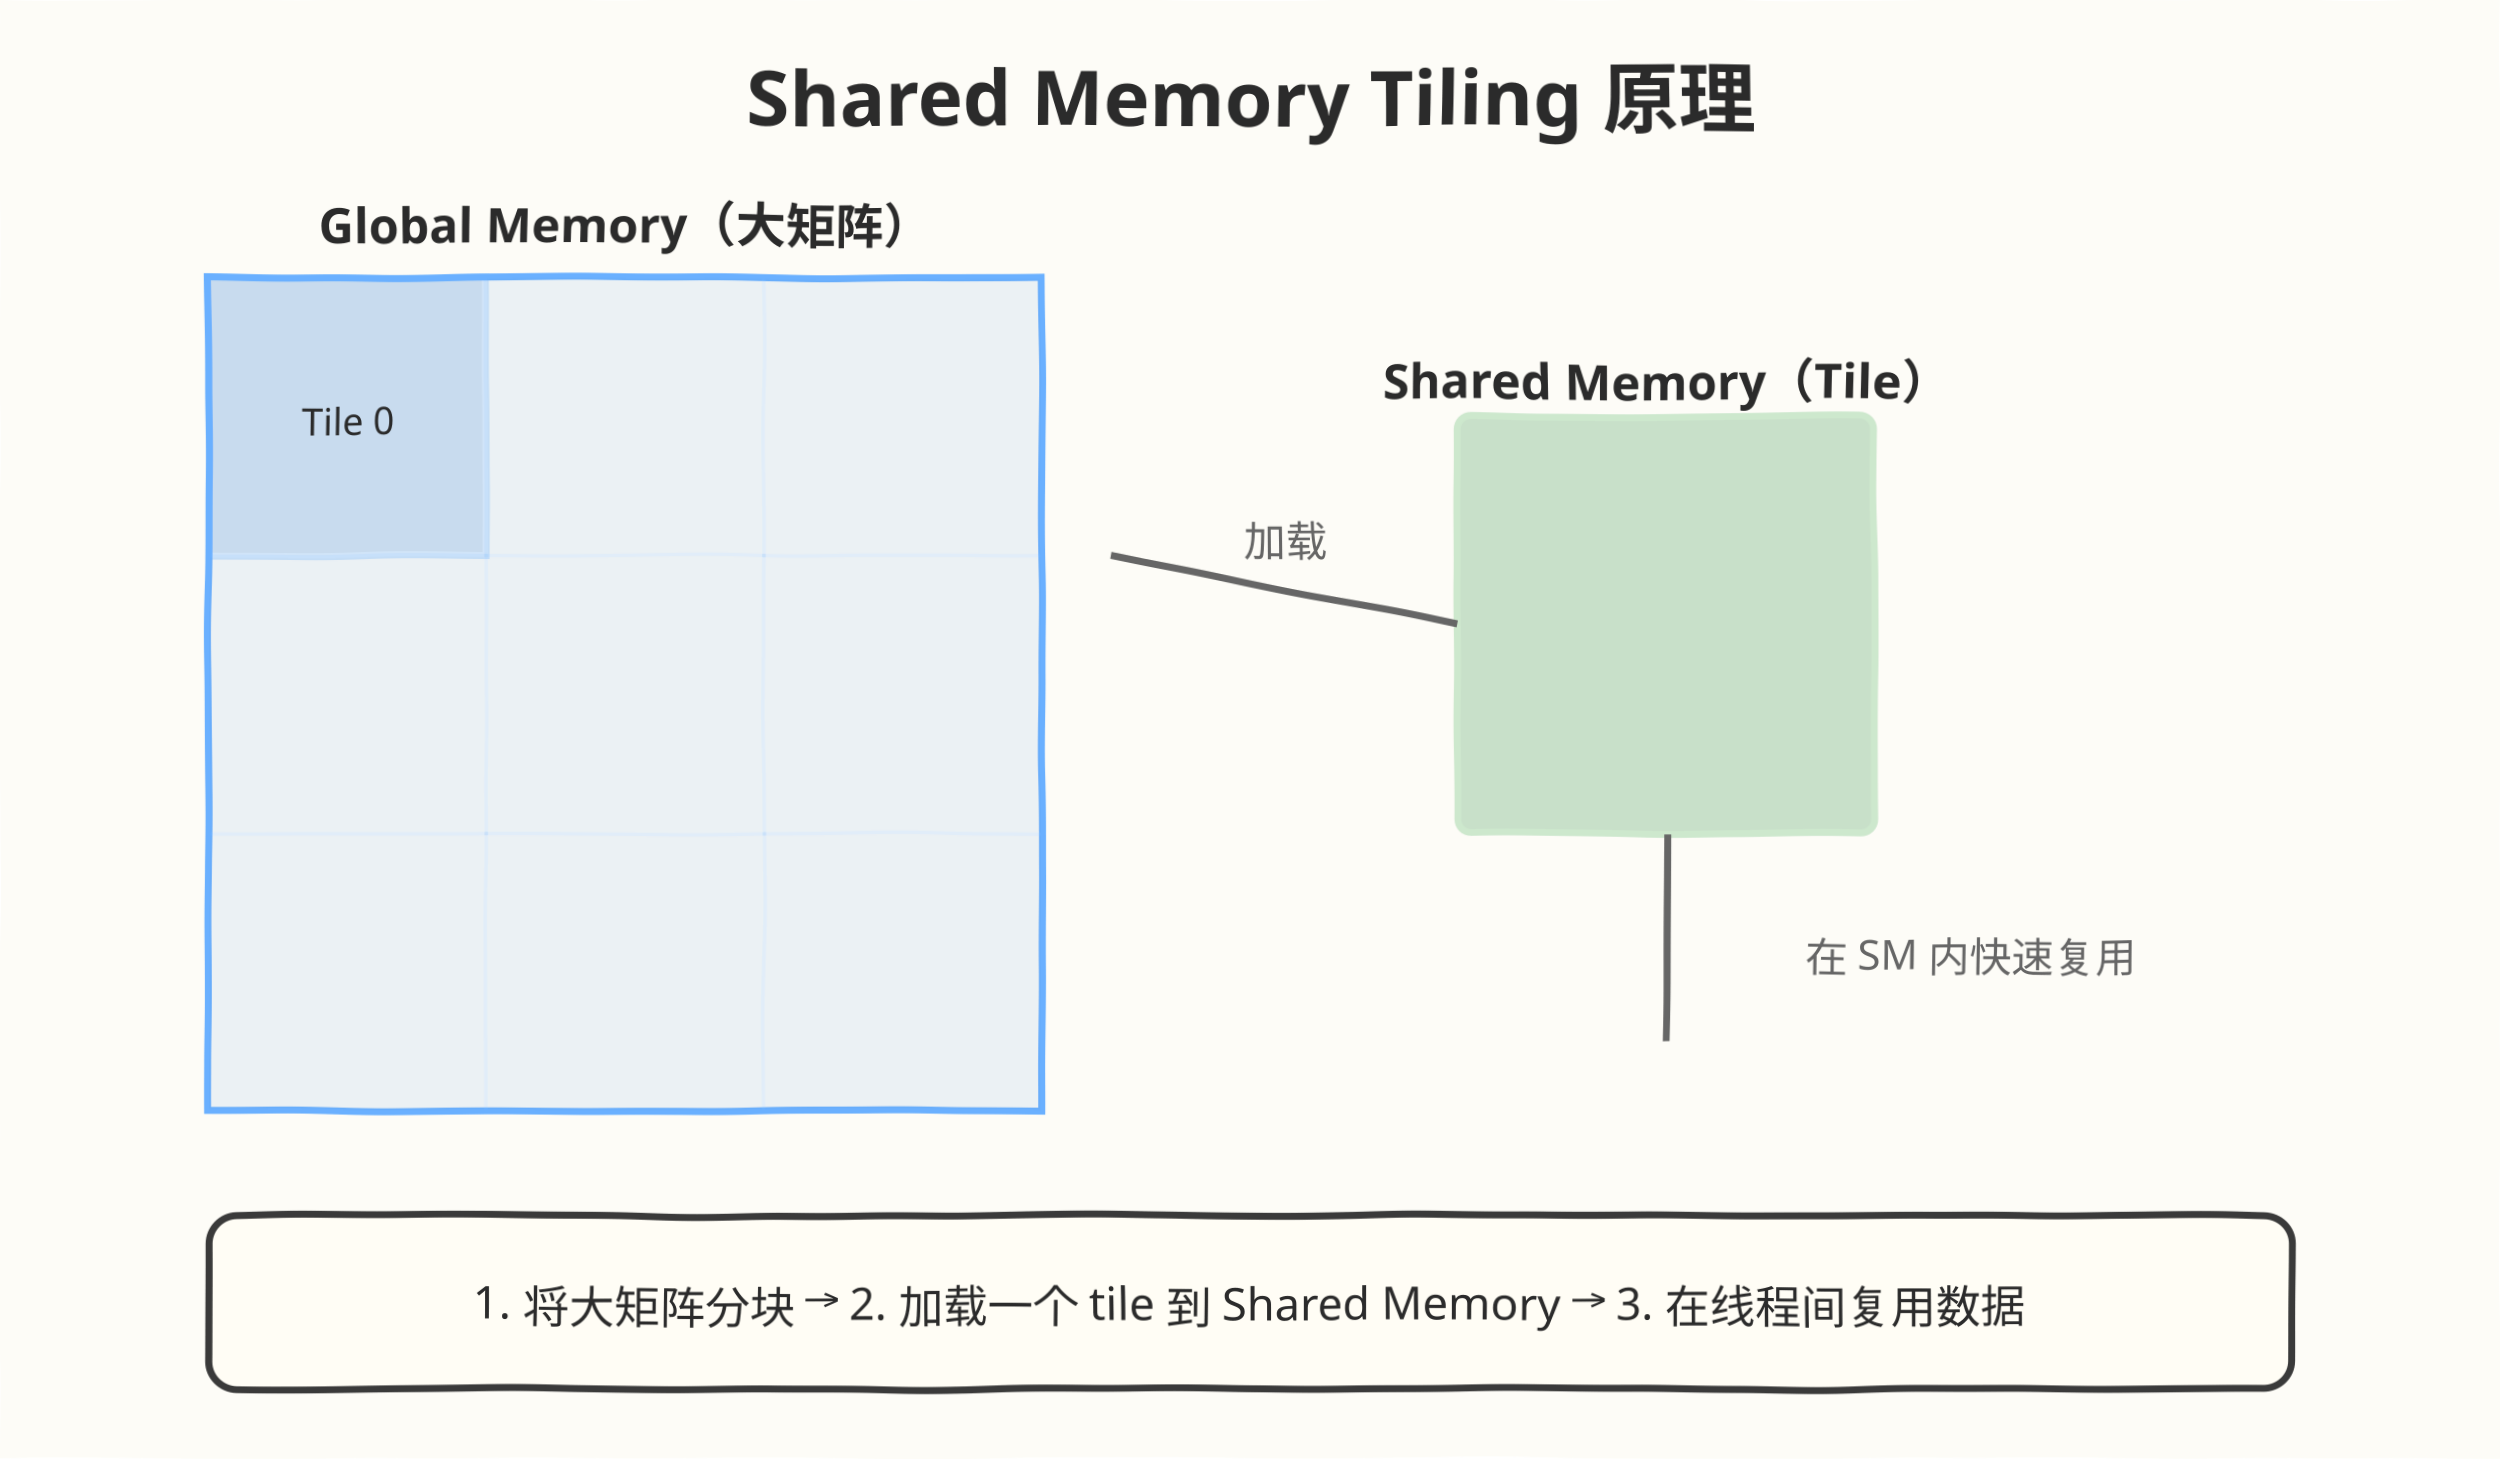
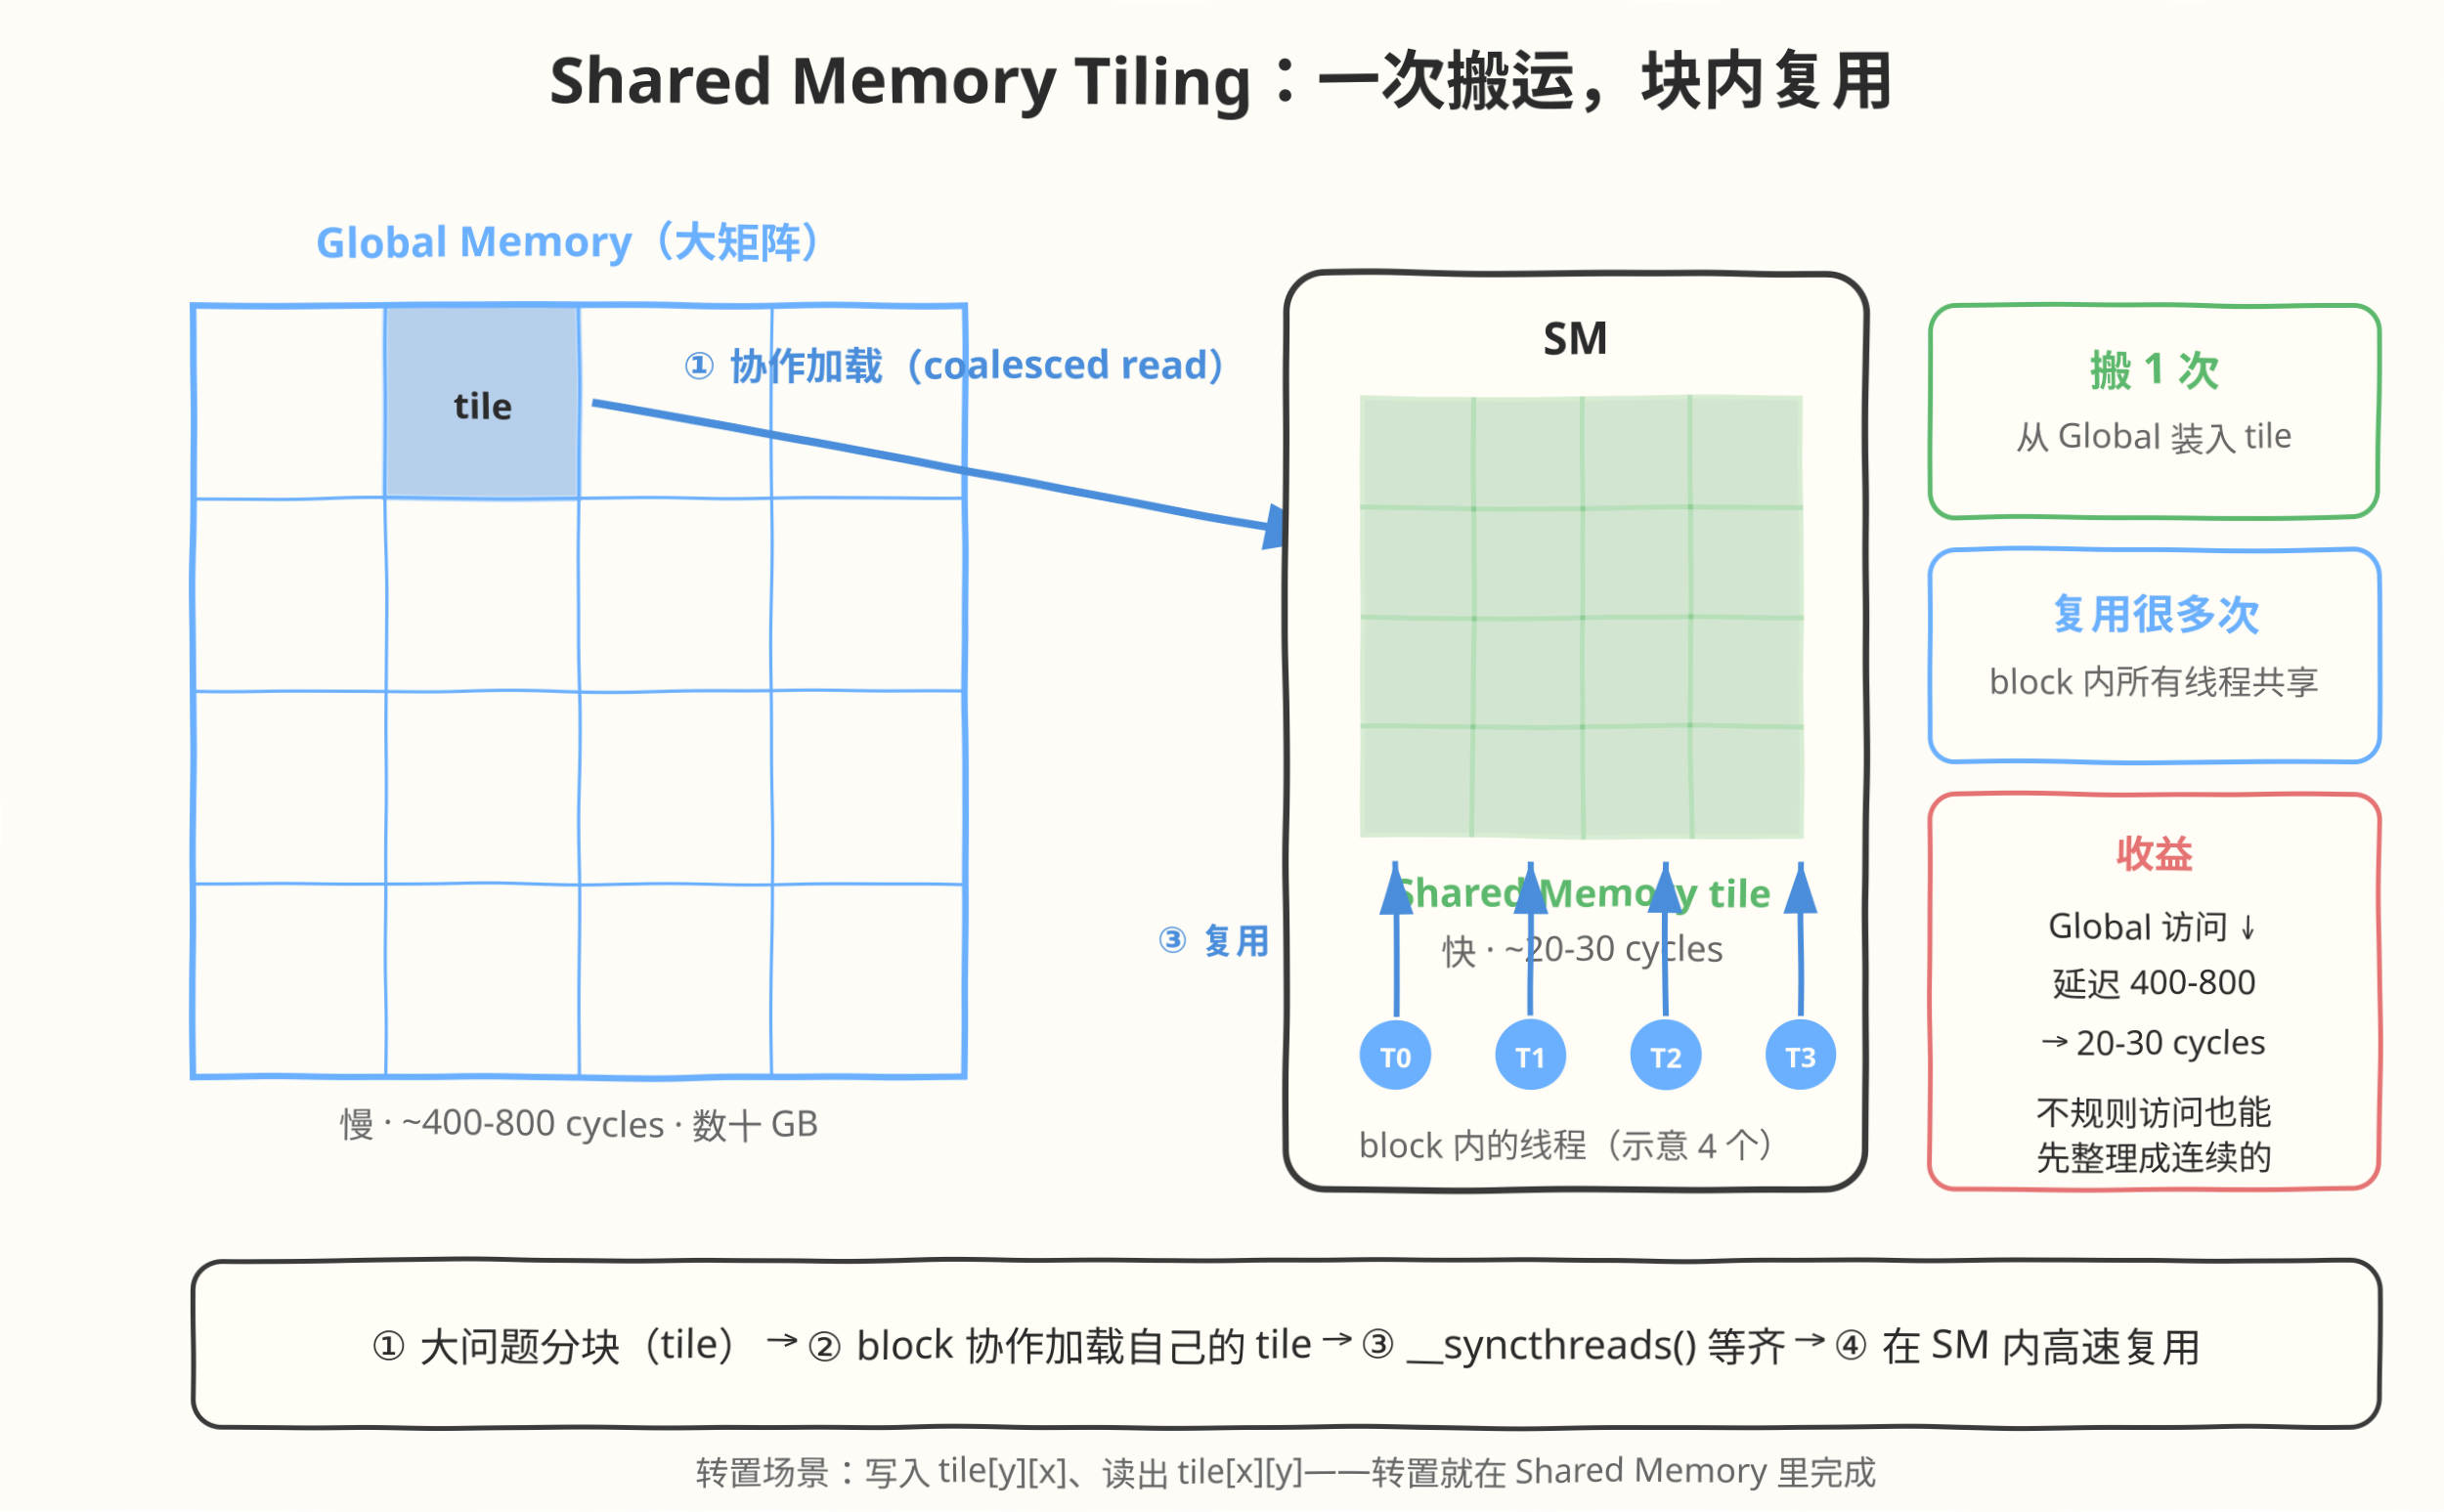
- <svg xmlns="http://www.w3.org/2000/svg" width="720" height="420" viewBox="0 0 720 420" font-family="'Comic Sans MS','Marker Felt','Segoe UI',cursive">
+ <svg xmlns="http://www.w3.org/2000/svg" width="760" height="470" viewBox="0 0 760 470" font-family="'Comic Sans MS','Marker Felt','Kaiti SC','KaiTi','Segoe UI',cursive">
  <defs>
    <filter id="sketch" x="-3%" y="-3%" width="106%" height="106%">
      <feTurbulence type="fractalNoise" baseFrequency="0.018" numOctaves="2" seed="4" result="n" />
      <feDisplacementMap in="SourceGraphic" in2="n" scale="1.8" />
    </filter>
+     <marker id="arrowBlue" markerWidth="10" markerHeight="10" refX="9" refY="3" orient="auto">
+       <path d="M0,0 L0,6 L9,3 z" fill="#4a8edb" />
+     </marker>
  </defs>
  <g filter="url(#sketch)">
-     <rect width="720" height="420" fill="#fdfcf7" />
-     <text x="360" y="36" text-anchor="middle" font-size="22" font-weight="bold" fill="#2b2b2b">Shared Memory Tiling 原理</text>
-     <rect x="60" y="80" width="240" height="240" fill="none" stroke="#6ab0ff" stroke-width="2" />
-     <text x="180" y="70" text-anchor="middle" font-size="14" fill="#2b2b2b" font-weight="bold">Global Memory（大矩阵）</text>
-     <rect x="60" y="80" width="80" height="80" fill="#4a8edb" opacity="0.3" stroke="#6ab0ff" stroke-width="2" />
-     <text x="100" y="125" text-anchor="middle" font-size="11" fill="#2b2b2b">Tile 0</text>
-     <rect x="140" y="80" width="80" height="80" fill="#4a8edb" opacity="0.1" stroke="#6ab0ff" stroke-width="1" />
-     <rect x="220" y="80" width="80" height="80" fill="#4a8edb" opacity="0.1" stroke="#6ab0ff" stroke-width="1" />
-     <rect x="60" y="160" width="80" height="80" fill="#4a8edb" opacity="0.1" stroke="#6ab0ff" stroke-width="1" />
-     <rect x="140" y="160" width="80" height="80" fill="#4a8edb" opacity="0.1" stroke="#6ab0ff" stroke-width="1" />
-     <rect x="220" y="160" width="80" height="80" fill="#4a8edb" opacity="0.1" stroke="#6ab0ff" stroke-width="1" />
-     <rect x="60" y="240" width="80" height="80" fill="#4a8edb" opacity="0.1" stroke="#6ab0ff" stroke-width="1" />
-     <rect x="140" y="240" width="80" height="80" fill="#4a8edb" opacity="0.1" stroke="#6ab0ff" stroke-width="1" />
-     <rect x="220" y="240" width="80" height="80" fill="#4a8edb" opacity="0.1" stroke="#6ab0ff" stroke-width="1" />
-     <rect x="420" y="120" width="120" height="120" rx="4" fill="#4a9d5f" opacity="0.3" stroke="#5cb86c" stroke-width="2" />
-     <text x="480" y="115" text-anchor="middle" font-size="14" fill="#2b2b2b" font-weight="bold">Shared Memory（Tile）</text>
-     <line x1="320" y1="160" x2="420" y2="180" stroke="#666666" stroke-width="2" marker-end="url(#arrowRight)" />
-     <text x="370" y="160" text-anchor="middle" font-size="12" fill="#666666">加载</text>
-     <line x1="480" y1="240" x2="480" y2="300" stroke="#666666" stroke-width="2" marker-end="url(#arrowDown)" />
-     <text x="520" y="280" text-anchor="start" font-size="12" fill="#666666">在 SM 内快速复用</text>
-     <rect x="60" y="350" width="600" height="50" rx="8" fill="#fffdf5" stroke="#3a3a3a" stroke-width="2" />
-     <text x="360" y="380" text-anchor="middle" font-size="13" fill="#2b2b2b">1. 将大矩阵分块  →  2. 加载一个 tile 到 Shared Memory  →  3. 在线程间复用数据</text>
+     <rect width="760" height="470" fill="#fdfcf7" />
+     <text x="380" y="32" text-anchor="middle" font-size="20" font-weight="bold" fill="#2b2b2b">Shared Memory Tiling：一次搬运，块内复用</text>
+     <text x="180" y="80" text-anchor="middle" font-size="13" font-weight="bold" fill="#6ab0ff">Global Memory（大矩阵）</text>
+     <rect x="60" y="95" width="240" height="240" fill="#fdfcf7" stroke="#6ab0ff" stroke-width="2" />
+     <line x1="120" y1="95" x2="120" y2="335" stroke="#6ab0ff" stroke-width="1" />
+     <line x1="180" y1="95" x2="180" y2="335" stroke="#6ab0ff" stroke-width="1" />
+     <line x1="240" y1="95" x2="240" y2="335" stroke="#6ab0ff" stroke-width="1" />
+     <line x1="60" y1="155" x2="300" y2="155" stroke="#6ab0ff" stroke-width="1" />
+     <line x1="60" y1="215" x2="300" y2="215" stroke="#6ab0ff" stroke-width="1" />
+     <line x1="60" y1="275" x2="300" y2="275" stroke="#6ab0ff" stroke-width="1" />
+     <rect x="120" y="95" width="60" height="60" fill="#4a8edb" opacity="0.4" stroke="#6ab0ff" stroke-width="2" />
+     <text x="150" y="130" text-anchor="middle" font-size="11" fill="#2b2b2b" font-weight="bold">tile</text>
+     <text x="180" y="354" text-anchor="middle" font-size="11" fill="#666666">慢 · ~400-800 cycles · 数十 GB</text>
+     <line x1="184" y1="125" x2="416" y2="168" stroke="#4a8edb" stroke-width="2.5" marker-end="url(#arrowBlue)" />
+     <text x="300" y="118" text-anchor="middle" font-size="12" font-weight="bold" fill="#4a8edb">① 协作加载（coalesced read）</text>
+     <rect x="400" y="85" width="180" height="285" rx="12" fill="#fffdf5" stroke="#3a3a3a" stroke-width="2" />
+     <text x="490" y="110" text-anchor="middle" font-size="14" font-weight="bold" fill="#2b2b2b">SM</text>
+     <rect x="424" y="124" width="34" height="34" fill="#4a9d5f" opacity="0.25" stroke="#5cb86c" stroke-width="1.5" />
+     <rect x="458" y="124" width="34" height="34" fill="#4a9d5f" opacity="0.25" stroke="#5cb86c" stroke-width="1.5" />
+     <rect x="492" y="124" width="34" height="34" fill="#4a9d5f" opacity="0.25" stroke="#5cb86c" stroke-width="1.5" />
+     <rect x="526" y="124" width="34" height="34" fill="#4a9d5f" opacity="0.25" stroke="#5cb86c" stroke-width="1.5" />
+     <rect x="424" y="158" width="34" height="34" fill="#4a9d5f" opacity="0.25" stroke="#5cb86c" stroke-width="1.5" />
+     <rect x="458" y="158" width="34" height="34" fill="#4a9d5f" opacity="0.25" stroke="#5cb86c" stroke-width="1.5" />
+     <rect x="492" y="158" width="34" height="34" fill="#4a9d5f" opacity="0.25" stroke="#5cb86c" stroke-width="1.5" />
+     <rect x="526" y="158" width="34" height="34" fill="#4a9d5f" opacity="0.25" stroke="#5cb86c" stroke-width="1.5" />
+     <rect x="424" y="192" width="34" height="34" fill="#4a9d5f" opacity="0.25" stroke="#5cb86c" stroke-width="1.5" />
+     <rect x="458" y="192" width="34" height="34" fill="#4a9d5f" opacity="0.25" stroke="#5cb86c" stroke-width="1.5" />
+     <rect x="492" y="192" width="34" height="34" fill="#4a9d5f" opacity="0.25" stroke="#5cb86c" stroke-width="1.5" />
+     <rect x="526" y="192" width="34" height="34" fill="#4a9d5f" opacity="0.25" stroke="#5cb86c" stroke-width="1.5" />
+     <rect x="424" y="226" width="34" height="34" fill="#4a9d5f" opacity="0.25" stroke="#5cb86c" stroke-width="1.5" />
+     <rect x="458" y="226" width="34" height="34" fill="#4a9d5f" opacity="0.25" stroke="#5cb86c" stroke-width="1.5" />
+     <rect x="492" y="226" width="34" height="34" fill="#4a9d5f" opacity="0.25" stroke="#5cb86c" stroke-width="1.5" />
+     <rect x="526" y="226" width="34" height="34" fill="#4a9d5f" opacity="0.25" stroke="#5cb86c" stroke-width="1.5" />
+     <text x="492" y="282" text-anchor="middle" font-size="12" font-weight="bold" fill="#5cb86c">Shared Memory tile</text>
+     <text x="492" y="300" text-anchor="middle" font-size="11" fill="#666666">快 · ~20-30 cycles</text>
+     <line x1="434" y1="316" x2="434" y2="268" stroke="#4a8edb" stroke-width="1.8" marker-end="url(#arrowBlue)" />
+     <line x1="476" y1="316" x2="476" y2="268" stroke="#4a8edb" stroke-width="1.8" marker-end="url(#arrowBlue)" />
+     <line x1="518" y1="316" x2="518" y2="268" stroke="#4a8edb" stroke-width="1.8" marker-end="url(#arrowBlue)" />
+     <line x1="560" y1="316" x2="560" y2="268" stroke="#4a8edb" stroke-width="1.8" marker-end="url(#arrowBlue)" />
+     <circle cx="434" cy="328" r="11" fill="#6ab0ff" />
+     <text x="434" y="332" text-anchor="middle" font-size="8.5" fill="#fdfcf7" font-weight="bold">T0</text>
+     <circle cx="476" cy="328" r="11" fill="#6ab0ff" />
+     <text x="476" y="332" text-anchor="middle" font-size="8.5" fill="#fdfcf7" font-weight="bold">T1</text>
+     <circle cx="518" cy="328" r="11" fill="#6ab0ff" />
+     <text x="518" y="332" text-anchor="middle" font-size="8.5" fill="#fdfcf7" font-weight="bold">T2</text>
+     <circle cx="560" cy="328" r="11" fill="#6ab0ff" />
+     <text x="560" y="332" text-anchor="middle" font-size="8.5" fill="#fdfcf7" font-weight="bold">T3</text>
+     <text x="395" y="296" text-anchor="end" font-size="11" fill="#4a8edb" font-weight="bold">③ 复用</text>
+     <text x="490" y="360" text-anchor="middle" font-size="10.5" fill="#666666">block 内的线程（示意 4 个）</text>
+     <rect x="600" y="95" width="140" height="66" rx="8" fill="#fffdf5" stroke="#5cb86c" stroke-width="1.5" />
+     <text x="670" y="120" text-anchor="middle" font-size="13" font-weight="bold" fill="#5cb86c">搬 1 次</text>
+     <text x="670" y="140" text-anchor="middle" font-size="10.5" fill="#666666">从 Global 装入 tile</text>
+     <rect x="600" y="171" width="140" height="66" rx="8" fill="#fffdf5" stroke="#6ab0ff" stroke-width="1.5" />
+     <text x="670" y="196" text-anchor="middle" font-size="13" font-weight="bold" fill="#6ab0ff">复用很多次</text>
+     <text x="670" y="216" text-anchor="middle" font-size="10.5" fill="#666666">block 内所有线程共享</text>
+     <rect x="600" y="247" width="140" height="123" rx="8" fill="#fffdf5" stroke="#e57373" stroke-width="1.5" />
+     <text x="670" y="270" text-anchor="middle" font-size="12" font-weight="bold" fill="#e57373">收益</text>
+     <text x="670" y="292" text-anchor="middle" font-size="10.5" fill="#2b2b2b">Global 访问 ↓</text>
+     <text x="670" y="310" text-anchor="middle" font-size="10.5" fill="#2b2b2b">延迟 400-800</text>
+     <text x="670" y="328" text-anchor="middle" font-size="10.5" fill="#2b2b2b">→ 20-30 cycles</text>
+     <text x="670" y="350" text-anchor="middle" font-size="10.5" fill="#2b2b2b">不规则访问也能</text>
+     <text x="670" y="364" text-anchor="middle" font-size="10.5" fill="#2b2b2b">先整理成连续的</text>
+     <rect x="60" y="392" width="680" height="52" rx="9" fill="#fffdf5" stroke="#3a3a3a" stroke-width="1.5" />
+     <text x="400" y="423" text-anchor="middle" font-size="12.5" fill="#2b2b2b">① 大问题分块（tile） → ② block 协作加载自己的 tile → ③ __syncthreads() 等齐 → ④ 在 SM 内高速复用</text>
+     <text x="400" y="462" text-anchor="middle" font-size="10.5" fill="#666666">转置场景：写入 tile[y][x]、读出 tile[x][y]——转置就在 Shared Memory 里完成</text>
  </g>
</svg>
